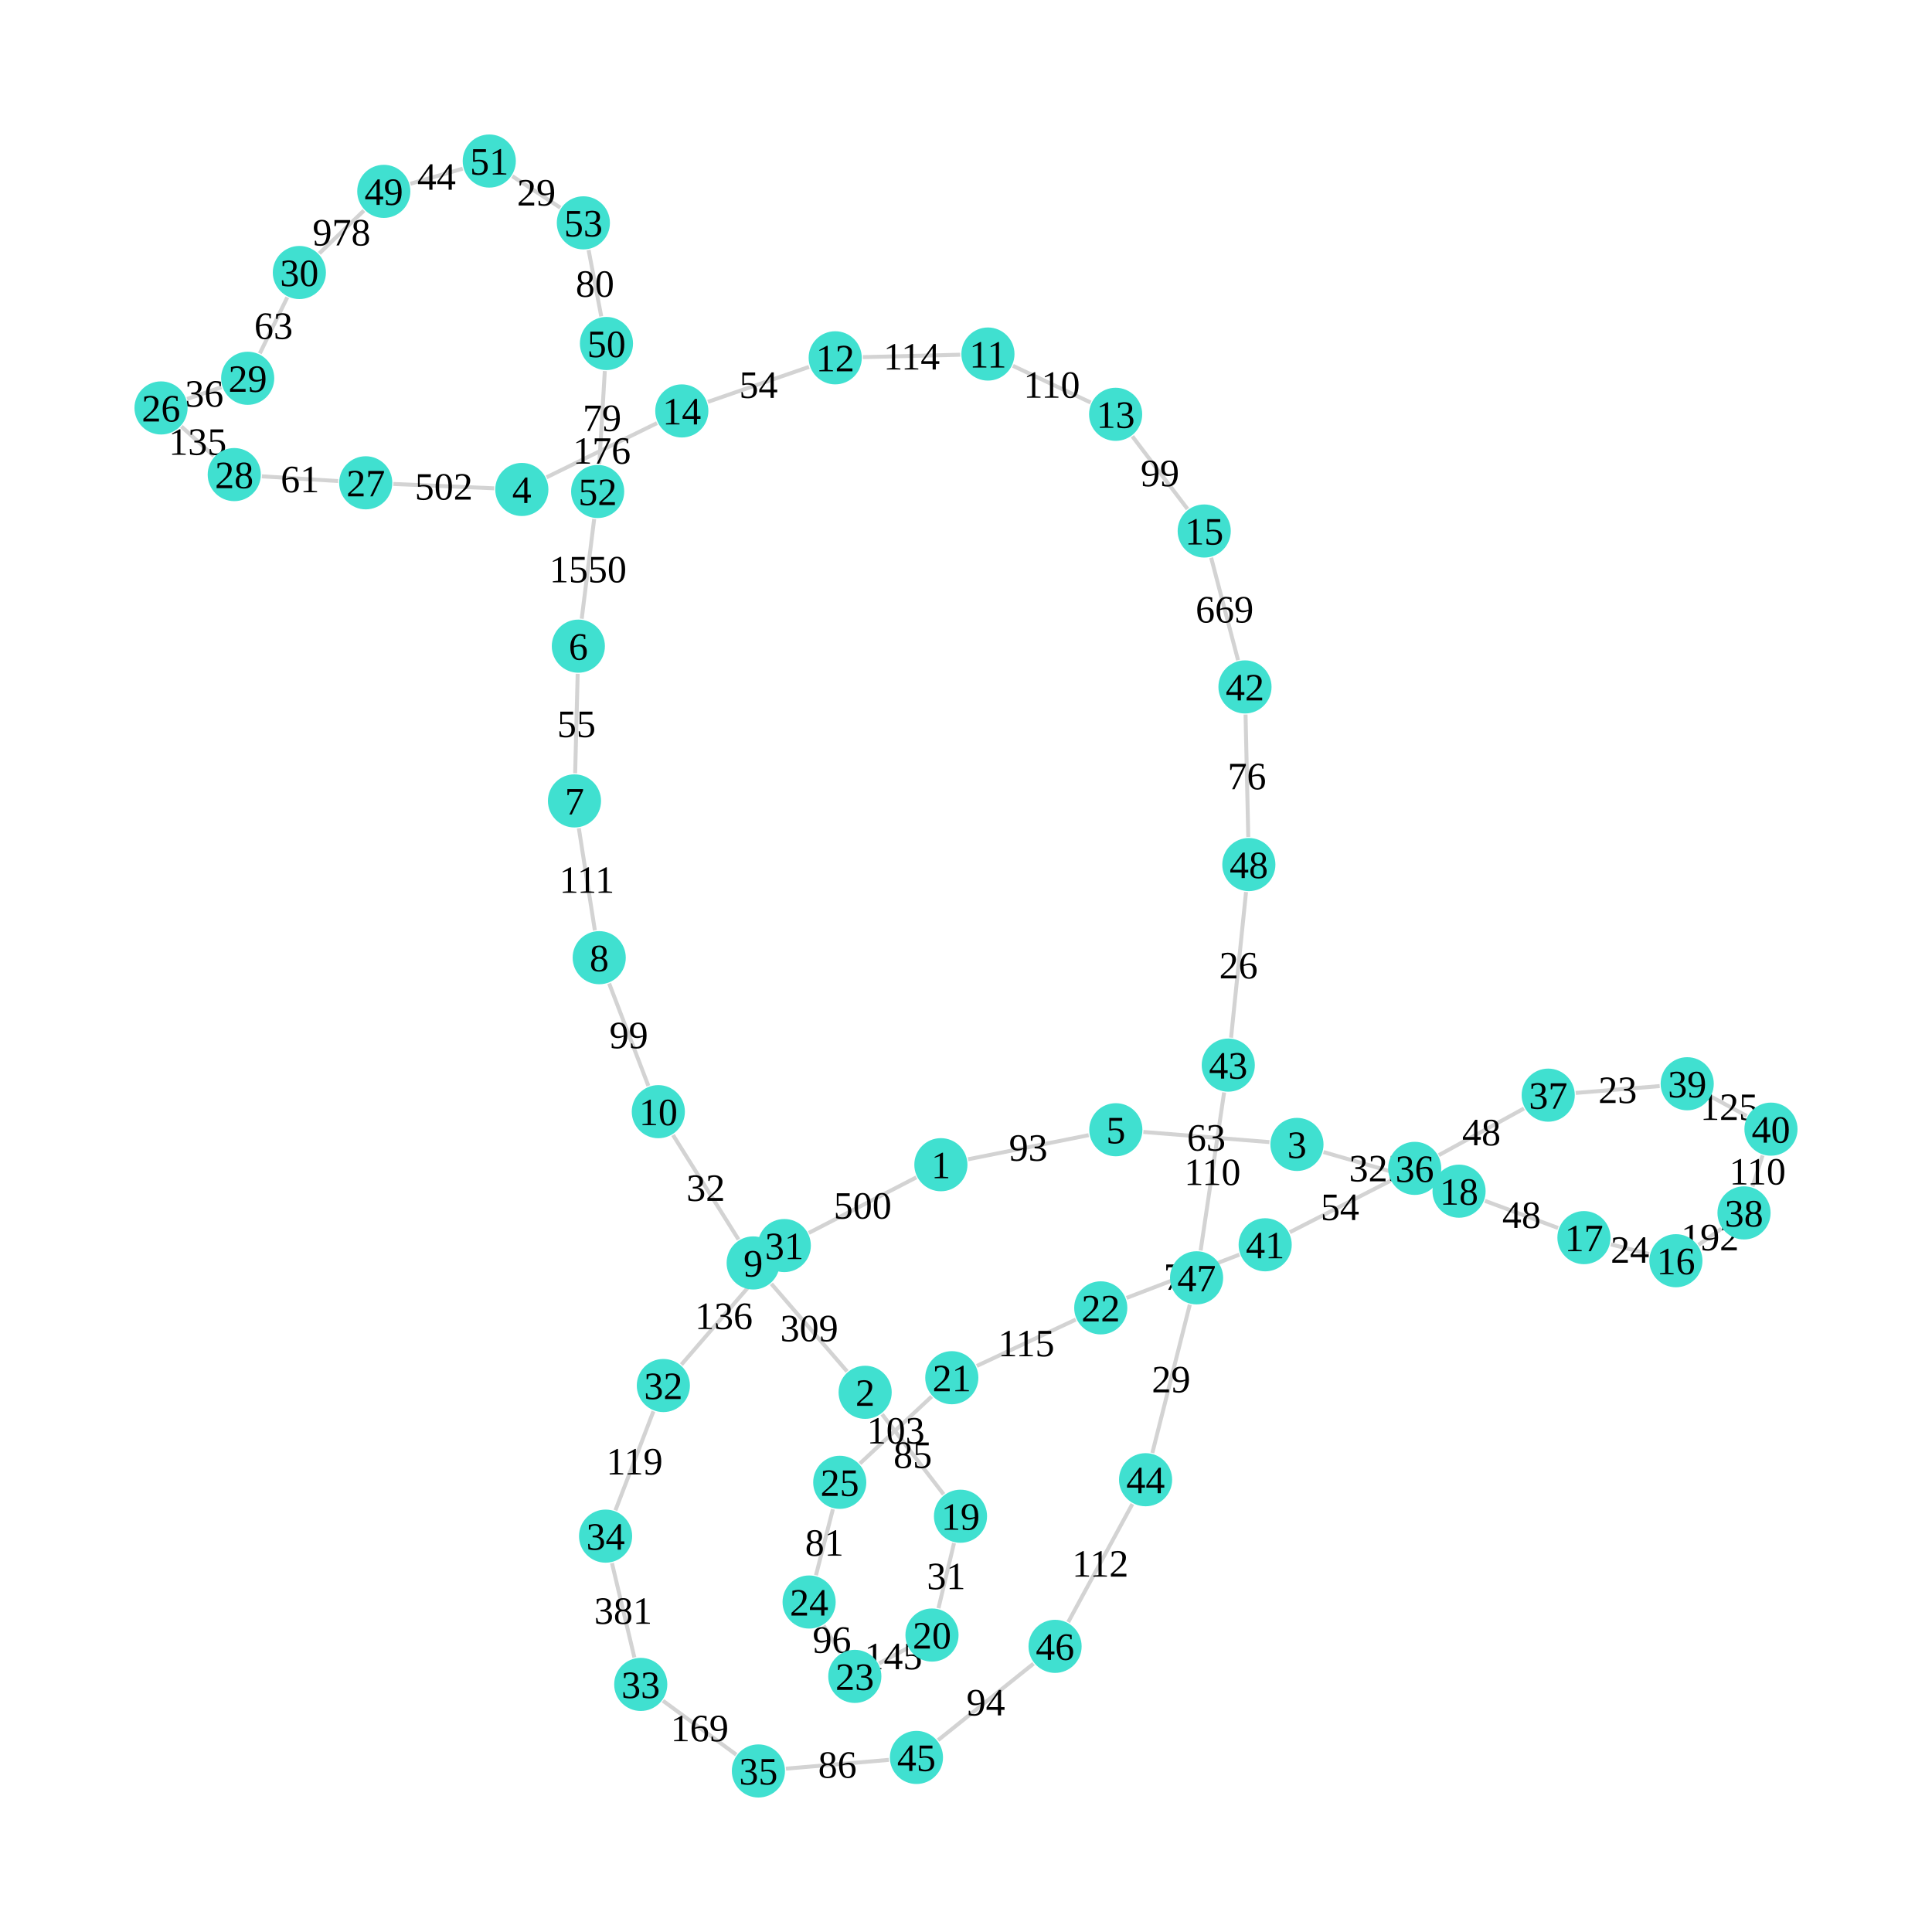
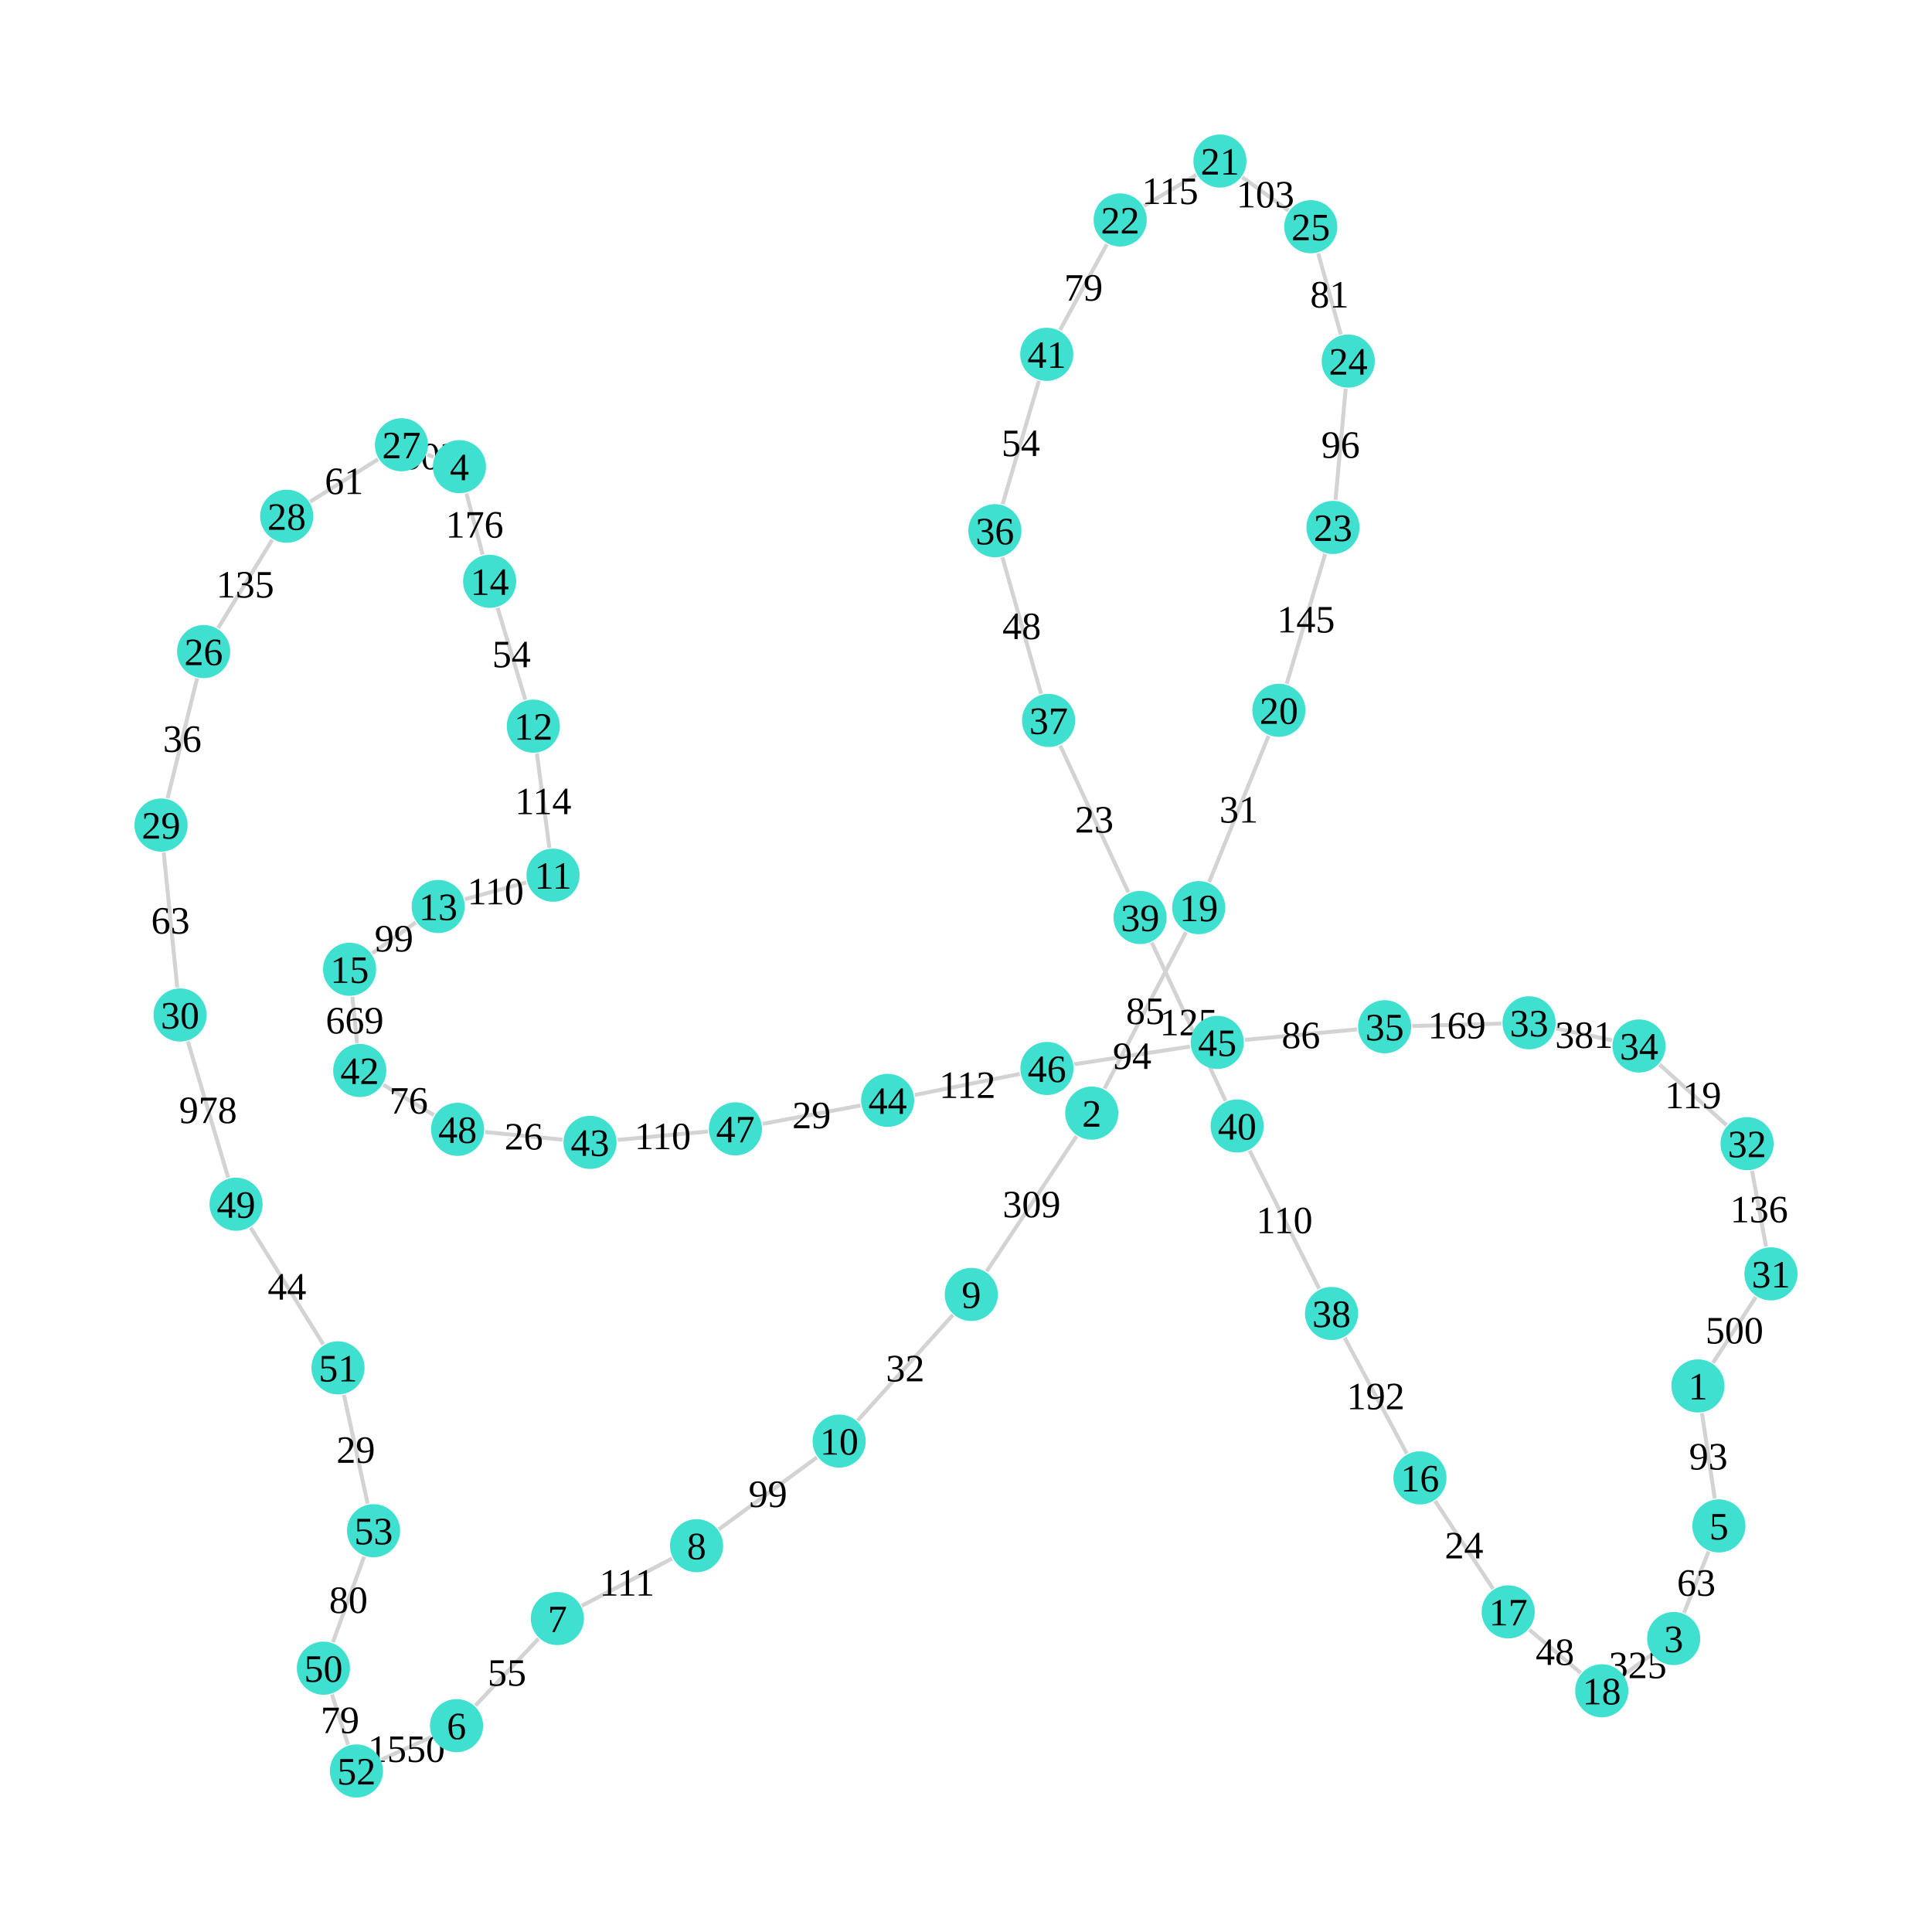
<svg xmlns="http://www.w3.org/2000/svg" xmlns:xlink="http://www.w3.org/1999/xlink" version="1.2" width="200mm" height="200mm" viewBox="0 0 200 200" stroke="none" fill="#000000" stroke-width="0.3" font-size="3.88">
-   <g stroke-width="0.41" fill="#000000" fill-opacity="0.000" stroke="#D3D3D3" id="img-430dd7cc-1">
-     <path fill="none" d="M100.21,120.01 L 112.7 117.51" />
-     <path fill="none" d="M94.86,121.88 L 83.73 127.63" />
-     <path fill="none" d="M87.69,141.97 L 79.85 132.9" />
-     <path fill="none" d="M91.31,146.4 L 97.68 154.69" />
-     <path fill="none" d="M131.41,118.23 L 118.36 117.18" />
-     <path fill="none" d="M137.01,119.26 L 148.29 122.52" />
-     <path fill="none" d="M56.58,49.41 L 68.01 43.8" />
-     <path fill="none" d="M51.16,50.55 L 40.72 50.1" />
-     <path fill="none" d="M59.8,69.75 L 59.54 80.05" />
-     <path fill="none" d="M60.22,64.05 L 61.51 53.72" />
-     <path fill="none" d="M59.92,85.74 L 61.58 96.31" />
-     <path fill="none" d="M63.06,101.81 L 67.12 112.41" />
-     <path fill="none" d="M76.45,128.31 L 69.67 117.5" />
-     <path fill="none" d="M99.41,36.72 L 89.32 36.97" />
-     <path fill="none" d="M104.86,37.87 L 112.91 41.67" />
-     <path fill="none" d="M83.75,37.98 L 73.28 41.6" />
-     <path fill="none" d="M117.22,45.17 L 122.93 52.69" />
-     <path fill="none" d="M125.38,57.74 L 128.16 68.34" />
-     <path fill="none" d="M170.71,129.81 L 166.75 128.82" />
-     <path fill="none" d="M175.83,128.87 L 178.2 127.2" />
-     <path fill="none" d="M161.29,127.12 L 153.72 124.31" />
-     <path fill="none" d="M98.76,159.74 L 97.15 166.48" />
-     <path fill="none" d="M93.96,170.61 L 91.01 172.19" />
-     <path fill="none" d="M101.12,141.4 L 111.36 136.6" />
-     <path fill="none" d="M96.44,144.57 L 89.02 151.5" />
-     <path fill="none" d="M116.62,134.36 L 128.3 129.88" />
-     <path fill="none" d="M86.99,171.1 L 85.26 168.28" />
-     <path fill="none" d="M84.47,163.07 L 86.22 156.23" />
-     <path fill="none" d="M18.78,44.15 L 22.13 47.2" />
-     <path fill="none" d="M19.37,41.3 L 22.93 40.08" />
-     <path fill="none" d="M35.01,49.8 L 27.11 49.31" />
-     <path fill="none" d="M26.9,36.58 L 29.74 30.78" />
-     <path fill="none" d="M33.06,26.23 L 37.67 21.8" />
-     <path fill="none" d="M79.32,131.1 L 70.54 141.26" />
-     <path fill="none" d="M67.64,146.1 L 63.71 156.35" />
-     <path fill="none" d="M65.67,171.58 L 63.35 161.81" />
-     <path fill="none" d="M68.63,176.06 L 76.21 181.64" />
-     <path fill="none" d="M81.36,183.09 L 92.02 182.18" />
-     <path fill="none" d="M148.95,119.58 L 157.76 114.75" />
-     <path fill="none" d="M143.9,122.25 L 133.52 127.56" />
-     <path fill="none" d="M163.12,113.14 L 171.81 112.43" />
-     <path fill="none" d="M181.42,122.83 L 182.46 119.61" />
-     <path fill="none" d="M177.18,113.55 L 180.82 115.53" />
-     <path fill="none" d="M128.94,73.97 L 129.22 86.64" />
-     <path fill="none" d="M126.72,113.09 L 124.29 129.45" />
-     <path fill="none" d="M127.44,107.42 L 128.99 92.34" />
-     <path fill="none" d="M117.22,155.7 L 110.58 167.92" />
-     <path fill="none" d="M119.29,150.41 L 123.17 135.05" />
-     <path fill="none" d="M97.11,180.14 L 106.99 172.22" />
-     <path fill="none" d="M42.48,19.02 L 47.9 17.46" />
-     <path fill="none" d="M62.61,38.41 L 62.04 48.02" />
-     <path fill="none" d="M62.24,32.75 L 60.93 25.88" />
-     <path fill="none" d="M53.04,18.24 L 58 21.5" />
-   </g>
-   <g stroke-width="0.41" stroke="#D3D3D3" id="img-430dd7cc-2">
+   <g stroke-width="0.41" fill="#000000" fill-opacity="0.000" stroke="#D3D3D3" id="img-279876f1-1">
+     <path fill="none" d="M176.19,146.3 L 177.51 155.13" />
+     <path fill="none" d="M177.33,141.08 L 181.77 134.26" />
+     <path fill="none" d="M111.44,117.62 L 102.14 131.61" />
+     <path fill="none" d="M114.34,112.69 L 122.77 96.5" />
+     <path fill="none" d="M174.33,166.96 L 176.87 160.62" />
+     <path fill="none" d="M170.95,171.3 L 168.13 173.35" />
+     <path fill="none" d="M48.29,51.08 L 49.96 57.41" />
+     <path fill="none" d="M44.89,47.3 L 44.24 47.05" />
+     <path fill="none" d="M49.22,176.56 L 55.74 169.64" />
+     <path fill="none" d="M44.65,179.82 L 39.51 182.15" />
+     <path fill="none" d="M60.23,166.23 L 69.57 161.34" />
+     <path fill="none" d="M74.41,158.32 L 84.56 150.87" />
+     <path fill="none" d="M98.64,136.12 L 88.78 147.06" />
+     <path fill="none" d="M56.87,87.76 L 55.58 78.01" />
+     <path fill="none" d="M54.48,91.35 L 48.12 93.09" />
+     <path fill="none" d="M54.38,72.43 L 51.51 62.92" />
+     <path fill="none" d="M43.03,95.49 L 38.53 98.68" />
+     <path fill="none" d="M36.48,103.19 L 36.96 107.98" />
+     <path fill="none" d="M148.56,155.38 L 154.56 164.47" />
+     <path fill="none" d="M145.63,150.47 L 139.2 138.49" />
+     <path fill="none" d="M158.32,168.71 L 163.63 173.18" />
+     <path fill="none" d="M125.17,91.31 L 131.32 76.18" />
+     <path fill="none" d="M133.2,70.79 L 137.18 57.35" />
+     <path fill="none" d="M123.83,18.12 L 118.42 21.31" />
+     <path fill="none" d="M128.61,18.35 L 133.37 21.79" />
+     <path fill="none" d="M114.59,25.28 L 109.73 34.17" />
+     <path fill="none" d="M138.25,51.75 L 139.31 40.23" />
+     <path fill="none" d="M138.8,34.63 L 136.46 26.23" />
+     <path fill="none" d="M22.58,65.01 L 28.18 55.88" />
+     <path fill="none" d="M20.4,70.23 L 17.35 82.63" />
+     <path fill="none" d="M39.13,47.55 L 32.11 51.93" />
+     <path fill="none" d="M16.95,88.25 L 18.35 102.22" />
+     <path fill="none" d="M19.45,107.81 L 23.62 121.91" />
+     <path fill="none" d="M182.82,129.05 L 181.37 121.2" />
+     <path fill="none" d="M178.73,116.47 L 171.8 110.2" />
+     <path fill="none" d="M161.09,106.47 L 166.87 107.69" />
+     <path fill="none" d="M155.43,105.96 L 146.2 106.21" />
+     <path fill="none" d="M140.49,106.56 L 128.86 107.65" />
+     <path fill="none" d="M103.77,57.69 L 107.77 71.82" />
+     <path fill="none" d="M103.79,52.19 L 107.55 39.42" />
+     <path fill="none" d="M109.75,77.17 L 116.81 92.38" />
+     <path fill="none" d="M136.56,133.41 L 129.36 119.11" />
+     <path fill="none" d="M119.23,97.57 L 126.87 113.96" />
+     <path fill="none" d="M39.69,112.3 L 44.92 115.44" />
+     <path fill="none" d="M63.93,118 L 73.28 117.13" />
+     <path fill="none" d="M58.23,117.98 L 50.22 117.19" />
+     <path fill="none" d="M94.7,113.35 L 105.57 111.17" />
+     <path fill="none" d="M89.08,114.44 L 78.94 116.34" />
+     <path fill="none" d="M123.18,108.34 L 111.21 110.17" />
+     <path fill="none" d="M25.95,127.09 L 33.47 139.17" />
+     <path fill="none" d="M34.36,175.41 L 36.03 180.61" />
+     <path fill="none" d="M34.46,170 L 37.69 161.15" />
+     <path fill="none" d="M35.6,144.39 L 38.06 155.66" />
+   </g>
+   <g stroke-width="0.41" stroke="#D3D3D3" id="img-279876f1-2">
</g>
-   <g font-size="4" stroke="#000000" stroke-opacity="0.000" fill="#000000" id="img-430dd7cc-3">
-     <text x="106.45" y="118.76" text-anchor="middle" dy="0.35em">93</text>
-     <text x="89.3" y="124.75" text-anchor="middle" dy="0.35em">500</text>
-     <text x="83.77" y="137.44" text-anchor="middle" dy="0.35em">309</text>
-     <text x="94.49" y="150.55" text-anchor="middle" dy="0.35em">85</text>
-     <text x="124.88" y="117.71" text-anchor="middle" dy="0.35em">63</text>
-     <text x="142.65" y="120.89" text-anchor="middle" dy="0.35em">325</text>
-     <text x="62.3" y="46.6" text-anchor="middle" dy="0.35em">176</text>
-     <text x="45.94" y="50.32" text-anchor="middle" dy="0.35em">502</text>
-     <text x="59.67" y="74.9" text-anchor="middle" dy="0.35em">55</text>
-     <text x="60.87" y="58.88" text-anchor="middle" dy="0.35em">1550</text>
-     <text x="60.75" y="91.02" text-anchor="middle" dy="0.35em">111</text>
-     <text x="65.09" y="107.11" text-anchor="middle" dy="0.35em">99</text>
-     <text x="73.06" y="122.91" text-anchor="middle" dy="0.35em">32</text>
-     <text x="94.37" y="36.85" text-anchor="middle" dy="0.35em">114</text>
-     <text x="108.88" y="39.77" text-anchor="middle" dy="0.35em">110</text>
-     <text x="78.52" y="39.79" text-anchor="middle" dy="0.35em">54</text>
-     <text x="120.08" y="48.93" text-anchor="middle" dy="0.35em">99</text>
-     <text x="126.77" y="63.04" text-anchor="middle" dy="0.35em">669</text>
-     <text x="168.73" y="129.32" text-anchor="middle" dy="0.35em">24</text>
-     <text x="177.01" y="128.03" text-anchor="middle" dy="0.35em">192</text>
-     <text x="157.51" y="125.72" text-anchor="middle" dy="0.35em">48</text>
-     <text x="97.95" y="163.11" text-anchor="middle" dy="0.35em">31</text>
-     <text x="92.48" y="171.4" text-anchor="middle" dy="0.35em">145</text>
-     <text x="106.24" y="139" text-anchor="middle" dy="0.35em">115</text>
-     <text x="92.73" y="148.03" text-anchor="middle" dy="0.35em">103</text>
-     <text x="122.46" y="132.12" text-anchor="middle" dy="0.35em">79</text>
-     <text x="86.12" y="169.69" text-anchor="middle" dy="0.35em">96</text>
-     <text x="85.34" y="159.65" text-anchor="middle" dy="0.35em">81</text>
-     <text x="20.46" y="45.68" text-anchor="middle" dy="0.35em">135</text>
-     <text x="21.15" y="40.69" text-anchor="middle" dy="0.35em">36</text>
-     <text x="31.06" y="49.55" text-anchor="middle" dy="0.35em">61</text>
-     <text x="28.32" y="33.68" text-anchor="middle" dy="0.35em">63</text>
-     <text x="35.36" y="24.01" text-anchor="middle" dy="0.35em">978</text>
-     <text x="74.93" y="136.18" text-anchor="middle" dy="0.35em">136</text>
-     <text x="65.68" y="151.23" text-anchor="middle" dy="0.35em">119</text>
-     <text x="64.51" y="166.69" text-anchor="middle" dy="0.35em">381</text>
-     <text x="72.42" y="178.85" text-anchor="middle" dy="0.35em">169</text>
-     <text x="86.69" y="182.63" text-anchor="middle" dy="0.35em">86</text>
-     <text x="153.36" y="117.16" text-anchor="middle" dy="0.35em">48</text>
-     <text x="138.71" y="124.9" text-anchor="middle" dy="0.35em">54</text>
-     <text x="167.46" y="112.78" text-anchor="middle" dy="0.35em">23</text>
-     <text x="181.94" y="121.22" text-anchor="middle" dy="0.35em">110</text>
-     <text x="179" y="114.54" text-anchor="middle" dy="0.35em">125</text>
-     <text x="129.08" y="80.3" text-anchor="middle" dy="0.35em">76</text>
-     <text x="125.51" y="121.27" text-anchor="middle" dy="0.35em">110</text>
-     <text x="128.21" y="99.88" text-anchor="middle" dy="0.35em">26</text>
-     <text x="113.9" y="161.81" text-anchor="middle" dy="0.35em">112</text>
-     <text x="121.23" y="142.73" text-anchor="middle" dy="0.35em">29</text>
-     <text x="102.05" y="176.18" text-anchor="middle" dy="0.35em">94</text>
-     <text x="45.19" y="18.24" text-anchor="middle" dy="0.35em">44</text>
-     <text x="62.32" y="43.22" text-anchor="middle" dy="0.35em">79</text>
-     <text x="61.59" y="29.32" text-anchor="middle" dy="0.35em">80</text>
-     <text x="55.52" y="19.87" text-anchor="middle" dy="0.35em">29</text>
-   </g>
-   <g stroke-width="0" stroke="#000000" stroke-opacity="0.000" fill="#40E0D0" id="img-430dd7cc-4">
-     <use xlink:href="#img-430dd7cc-5" x="97.4" y="120.57" />
-     <use xlink:href="#img-430dd7cc-5" x="89.56" y="144.13" />
-     <use xlink:href="#img-430dd7cc-5" x="134.26" y="118.47" />
-     <use xlink:href="#img-430dd7cc-5" x="54.02" y="50.67" />
-     <use xlink:href="#img-430dd7cc-5" x="115.51" y="116.95" />
-     <use xlink:href="#img-430dd7cc-5" x="59.87" y="66.89" />
-     <use xlink:href="#img-430dd7cc-5" x="59.47" y="82.91" />
-     <use xlink:href="#img-430dd7cc-5" x="62.03" y="99.14" />
-     <use xlink:href="#img-430dd7cc-5" x="77.97" y="130.74" />
-     <use xlink:href="#img-430dd7cc-5" x="68.15" y="115.08" />
-     <use xlink:href="#img-430dd7cc-5" x="102.27" y="36.65" />
-     <use xlink:href="#img-430dd7cc-5" x="86.46" y="37.04" />
-     <use xlink:href="#img-430dd7cc-5" x="115.49" y="42.89" />
-     <use xlink:href="#img-430dd7cc-5" x="70.58" y="42.54" />
-     <use xlink:href="#img-430dd7cc-5" x="124.66" y="54.97" />
-     <use xlink:href="#img-430dd7cc-5" x="173.49" y="130.51" />
-     <use xlink:href="#img-430dd7cc-5" x="163.97" y="128.12" />
-     <use xlink:href="#img-430dd7cc-5" x="151.04" y="123.31" />
-     <use xlink:href="#img-430dd7cc-5" x="99.43" y="156.96" />
-     <use xlink:href="#img-430dd7cc-5" x="96.48" y="169.26" />
-     <use xlink:href="#img-430dd7cc-5" x="98.53" y="142.62" />
-     <use xlink:href="#img-430dd7cc-5" x="113.95" y="135.39" />
-     <use xlink:href="#img-430dd7cc-5" x="88.49" y="173.54" />
-     <use xlink:href="#img-430dd7cc-5" x="83.76" y="165.84" />
-     <use xlink:href="#img-430dd7cc-5" x="86.93" y="153.45" />
-     <use xlink:href="#img-430dd7cc-5" x="16.67" y="42.23" />
-     <use xlink:href="#img-430dd7cc-5" x="37.86" y="49.98" />
-     <use xlink:href="#img-430dd7cc-5" x="24.25" y="49.13" />
-     <use xlink:href="#img-430dd7cc-5" x="25.64" y="39.16" />
-     <use xlink:href="#img-430dd7cc-5" x="30.99" y="28.21" />
-     <use xlink:href="#img-430dd7cc-5" x="81.19" y="128.94" />
-     <use xlink:href="#img-430dd7cc-5" x="68.67" y="143.43" />
-     <use xlink:href="#img-430dd7cc-5" x="66.33" y="174.37" />
-     <use xlink:href="#img-430dd7cc-5" x="62.69" y="159.02" />
-     <use xlink:href="#img-430dd7cc-5" x="78.51" y="183.33" />
-     <use xlink:href="#img-430dd7cc-5" x="146.45" y="120.95" />
-     <use xlink:href="#img-430dd7cc-5" x="160.27" y="113.37" />
-     <use xlink:href="#img-430dd7cc-5" x="180.54" y="125.56" />
-     <use xlink:href="#img-430dd7cc-5" x="174.66" y="112.19" />
-     <use xlink:href="#img-430dd7cc-5" x="183.33" y="116.89" />
-     <use xlink:href="#img-430dd7cc-5" x="130.97" y="128.86" />
-     <use xlink:href="#img-430dd7cc-5" x="128.88" y="71.11" />
-     <use xlink:href="#img-430dd7cc-5" x="127.15" y="110.26" />
-     <use xlink:href="#img-430dd7cc-5" x="118.59" y="153.18" />
-     <use xlink:href="#img-430dd7cc-5" x="94.87" y="181.93" />
-     <use xlink:href="#img-430dd7cc-5" x="109.22" y="170.43" />
-     <use xlink:href="#img-430dd7cc-5" x="123.87" y="132.28" />
-     <use xlink:href="#img-430dd7cc-5" x="129.28" y="89.5" />
-     <use xlink:href="#img-430dd7cc-5" x="39.73" y="19.81" />
-     <use xlink:href="#img-430dd7cc-5" x="62.78" y="35.56" />
-     <use xlink:href="#img-430dd7cc-5" x="50.65" y="16.67" />
-     <use xlink:href="#img-430dd7cc-5" x="61.87" y="50.88" />
-     <use xlink:href="#img-430dd7cc-5" x="60.39" y="23.07" />
-   </g>
-   <g font-size="4" stroke="#000000" stroke-opacity="0.000" fill="#000000" id="img-430dd7cc-6">
-     <text x="97.4" y="120.57" text-anchor="middle" dy="0.35em">1</text>
-     <text x="89.56" y="144.13" text-anchor="middle" dy="0.35em">2</text>
-     <text x="134.26" y="118.47" text-anchor="middle" dy="0.35em">3</text>
-     <text x="54.02" y="50.67" text-anchor="middle" dy="0.35em">4</text>
-     <text x="115.51" y="116.95" text-anchor="middle" dy="0.35em">5</text>
-     <text x="59.87" y="66.89" text-anchor="middle" dy="0.35em">6</text>
-     <text x="59.47" y="82.91" text-anchor="middle" dy="0.35em">7</text>
-     <text x="62.03" y="99.14" text-anchor="middle" dy="0.35em">8</text>
-     <text x="77.97" y="130.74" text-anchor="middle" dy="0.35em">9</text>
-     <text x="68.15" y="115.08" text-anchor="middle" dy="0.35em">10</text>
-     <text x="102.27" y="36.65" text-anchor="middle" dy="0.35em">11</text>
-     <text x="86.46" y="37.04" text-anchor="middle" dy="0.35em">12</text>
-     <text x="115.49" y="42.89" text-anchor="middle" dy="0.35em">13</text>
-     <text x="70.58" y="42.54" text-anchor="middle" dy="0.35em">14</text>
-     <text x="124.66" y="54.97" text-anchor="middle" dy="0.35em">15</text>
-     <text x="173.49" y="130.51" text-anchor="middle" dy="0.35em">16</text>
-     <text x="163.97" y="128.12" text-anchor="middle" dy="0.35em">17</text>
-     <text x="151.04" y="123.31" text-anchor="middle" dy="0.35em">18</text>
-     <text x="99.43" y="156.96" text-anchor="middle" dy="0.35em">19</text>
-     <text x="96.48" y="169.26" text-anchor="middle" dy="0.35em">20</text>
-     <text x="98.53" y="142.62" text-anchor="middle" dy="0.35em">21</text>
-     <text x="113.95" y="135.39" text-anchor="middle" dy="0.35em">22</text>
-     <text x="88.49" y="173.54" text-anchor="middle" dy="0.35em">23</text>
-     <text x="83.76" y="165.84" text-anchor="middle" dy="0.35em">24</text>
-     <text x="86.93" y="153.45" text-anchor="middle" dy="0.35em">25</text>
-     <text x="16.67" y="42.23" text-anchor="middle" dy="0.35em">26</text>
-     <text x="37.86" y="49.98" text-anchor="middle" dy="0.35em">27</text>
-     <text x="24.25" y="49.13" text-anchor="middle" dy="0.35em">28</text>
-     <text x="25.64" y="39.16" text-anchor="middle" dy="0.35em">29</text>
-     <text x="30.99" y="28.21" text-anchor="middle" dy="0.35em">30</text>
-     <text x="81.19" y="128.94" text-anchor="middle" dy="0.35em">31</text>
-     <text x="68.67" y="143.43" text-anchor="middle" dy="0.35em">32</text>
-     <text x="66.33" y="174.37" text-anchor="middle" dy="0.35em">33</text>
-     <text x="62.69" y="159.02" text-anchor="middle" dy="0.35em">34</text>
-     <text x="78.51" y="183.33" text-anchor="middle" dy="0.35em">35</text>
-     <text x="146.45" y="120.95" text-anchor="middle" dy="0.35em">36</text>
-     <text x="160.27" y="113.37" text-anchor="middle" dy="0.35em">37</text>
-     <text x="180.54" y="125.56" text-anchor="middle" dy="0.35em">38</text>
-     <text x="174.66" y="112.19" text-anchor="middle" dy="0.35em">39</text>
-     <text x="183.33" y="116.89" text-anchor="middle" dy="0.35em">40</text>
-     <text x="130.97" y="128.86" text-anchor="middle" dy="0.35em">41</text>
-     <text x="128.88" y="71.11" text-anchor="middle" dy="0.35em">42</text>
-     <text x="127.15" y="110.26" text-anchor="middle" dy="0.35em">43</text>
-     <text x="118.59" y="153.18" text-anchor="middle" dy="0.35em">44</text>
-     <text x="94.87" y="181.93" text-anchor="middle" dy="0.35em">45</text>
-     <text x="109.22" y="170.43" text-anchor="middle" dy="0.35em">46</text>
-     <text x="123.87" y="132.28" text-anchor="middle" dy="0.35em">47</text>
-     <text x="129.28" y="89.5" text-anchor="middle" dy="0.35em">48</text>
-     <text x="39.73" y="19.81" text-anchor="middle" dy="0.35em">49</text>
-     <text x="62.78" y="35.56" text-anchor="middle" dy="0.35em">50</text>
-     <text x="50.65" y="16.67" text-anchor="middle" dy="0.35em">51</text>
-     <text x="61.87" y="50.88" text-anchor="middle" dy="0.35em">52</text>
-     <text x="60.39" y="23.07" text-anchor="middle" dy="0.35em">53</text>
+   <g font-size="4" stroke="#000000" stroke-opacity="0.000" fill="#000000" id="img-279876f1-3">
+     <text x="176.85" y="150.72" text-anchor="middle" dy="0.35em">93</text>
+     <text x="179.55" y="137.67" text-anchor="middle" dy="0.35em">500</text>
+     <text x="106.79" y="124.61" text-anchor="middle" dy="0.35em">309</text>
+     <text x="118.56" y="104.6" text-anchor="middle" dy="0.35em">85</text>
+     <text x="175.6" y="163.79" text-anchor="middle" dy="0.35em">63</text>
+     <text x="169.54" y="172.32" text-anchor="middle" dy="0.35em">325</text>
+     <text x="49.13" y="54.25" text-anchor="middle" dy="0.35em">176</text>
+     <text x="44.56" y="47.18" text-anchor="middle" dy="0.35em">502</text>
+     <text x="52.48" y="173.1" text-anchor="middle" dy="0.35em">55</text>
+     <text x="42.08" y="180.99" text-anchor="middle" dy="0.35em">1550</text>
+     <text x="64.9" y="163.78" text-anchor="middle" dy="0.35em">111</text>
+     <text x="79.49" y="154.6" text-anchor="middle" dy="0.35em">99</text>
+     <text x="93.71" y="141.59" text-anchor="middle" dy="0.35em">32</text>
+     <text x="56.23" y="82.88" text-anchor="middle" dy="0.35em">114</text>
+     <text x="51.3" y="92.22" text-anchor="middle" dy="0.35em">110</text>
+     <text x="52.95" y="67.67" text-anchor="middle" dy="0.35em">54</text>
+     <text x="40.78" y="97.09" text-anchor="middle" dy="0.35em">99</text>
+     <text x="36.72" y="105.58" text-anchor="middle" dy="0.35em">669</text>
+     <text x="151.56" y="159.92" text-anchor="middle" dy="0.35em">24</text>
+     <text x="142.41" y="144.48" text-anchor="middle" dy="0.35em">192</text>
+     <text x="160.97" y="170.95" text-anchor="middle" dy="0.35em">48</text>
+     <text x="128.24" y="83.75" text-anchor="middle" dy="0.35em">31</text>
+     <text x="135.19" y="64.07" text-anchor="middle" dy="0.35em">145</text>
+     <text x="121.13" y="19.72" text-anchor="middle" dy="0.35em">115</text>
+     <text x="130.99" y="20.07" text-anchor="middle" dy="0.35em">103</text>
+     <text x="112.16" y="29.72" text-anchor="middle" dy="0.35em">79</text>
+     <text x="138.78" y="45.99" text-anchor="middle" dy="0.35em">96</text>
+     <text x="137.63" y="30.43" text-anchor="middle" dy="0.35em">81</text>
+     <text x="25.38" y="60.45" text-anchor="middle" dy="0.35em">135</text>
+     <text x="18.87" y="76.43" text-anchor="middle" dy="0.35em">36</text>
+     <text x="35.62" y="49.74" text-anchor="middle" dy="0.35em">61</text>
+     <text x="17.65" y="95.24" text-anchor="middle" dy="0.35em">63</text>
+     <text x="21.54" y="114.86" text-anchor="middle" dy="0.35em">978</text>
+     <text x="182.1" y="125.13" text-anchor="middle" dy="0.35em">136</text>
+     <text x="175.26" y="113.33" text-anchor="middle" dy="0.35em">119</text>
+     <text x="163.98" y="107.08" text-anchor="middle" dy="0.35em">381</text>
+     <text x="150.81" y="106.09" text-anchor="middle" dy="0.35em">169</text>
+     <text x="134.67" y="107.1" text-anchor="middle" dy="0.35em">86</text>
+     <text x="105.77" y="64.76" text-anchor="middle" dy="0.35em">48</text>
+     <text x="105.67" y="45.81" text-anchor="middle" dy="0.35em">54</text>
+     <text x="113.28" y="84.78" text-anchor="middle" dy="0.35em">23</text>
+     <text x="132.96" y="126.26" text-anchor="middle" dy="0.35em">110</text>
+     <text x="123.05" y="105.77" text-anchor="middle" dy="0.35em">125</text>
+     <text x="42.31" y="113.87" text-anchor="middle" dy="0.35em">76</text>
+     <text x="68.6" y="117.56" text-anchor="middle" dy="0.35em">110</text>
+     <text x="54.22" y="117.59" text-anchor="middle" dy="0.35em">26</text>
+     <text x="100.14" y="112.26" text-anchor="middle" dy="0.35em">112</text>
+     <text x="84.01" y="115.39" text-anchor="middle" dy="0.35em">29</text>
+     <text x="117.2" y="109.26" text-anchor="middle" dy="0.35em">94</text>
+     <text x="29.71" y="133.13" text-anchor="middle" dy="0.35em">44</text>
+     <text x="35.19" y="178.01" text-anchor="middle" dy="0.35em">79</text>
+     <text x="36.07" y="165.57" text-anchor="middle" dy="0.35em">80</text>
+     <text x="36.83" y="150.03" text-anchor="middle" dy="0.35em">29</text>
+   </g>
+   <g stroke-width="0" stroke="#000000" stroke-opacity="0.000" fill="#40E0D0" id="img-279876f1-4">
+     <use xlink:href="#img-279876f1-5" x="175.77" y="143.47" />
+     <use xlink:href="#img-279876f1-5" x="113.02" y="115.23" />
+     <use xlink:href="#img-279876f1-5" x="173.26" y="169.62" />
+     <use xlink:href="#img-279876f1-5" x="47.56" y="48.31" />
+     <use xlink:href="#img-279876f1-5" x="177.94" y="157.96" />
+     <use xlink:href="#img-279876f1-5" x="47.26" y="178.64" />
+     <use xlink:href="#img-279876f1-5" x="57.7" y="167.55" />
+     <use xlink:href="#img-279876f1-5" x="72.11" y="160.01" />
+     <use xlink:href="#img-279876f1-5" x="100.55" y="134" />
+     <use xlink:href="#img-279876f1-5" x="86.87" y="149.18" />
+     <use xlink:href="#img-279876f1-5" x="57.25" y="90.6" />
+     <use xlink:href="#img-279876f1-5" x="55.21" y="75.17" />
+     <use xlink:href="#img-279876f1-5" x="45.36" y="93.84" />
+     <use xlink:href="#img-279876f1-5" x="50.69" y="60.18" />
+     <use xlink:href="#img-279876f1-5" x="36.19" y="100.34" />
+     <use xlink:href="#img-279876f1-5" x="146.99" y="152.99" />
+     <use xlink:href="#img-279876f1-5" x="156.13" y="166.86" />
+     <use xlink:href="#img-279876f1-5" x="165.81" y="175.03" />
+     <use xlink:href="#img-279876f1-5" x="124.09" y="93.96" />
+     <use xlink:href="#img-279876f1-5" x="132.39" y="73.53" />
+     <use xlink:href="#img-279876f1-5" x="126.29" y="16.67" />
+     <use xlink:href="#img-279876f1-5" x="115.96" y="22.77" />
+     <use xlink:href="#img-279876f1-5" x="137.99" y="54.6" />
+     <use xlink:href="#img-279876f1-5" x="139.57" y="37.38" />
+     <use xlink:href="#img-279876f1-5" x="135.69" y="23.47" />
+     <use xlink:href="#img-279876f1-5" x="21.08" y="67.45" />
+     <use xlink:href="#img-279876f1-5" x="41.56" y="46.04" />
+     <use xlink:href="#img-279876f1-5" x="29.68" y="53.44" />
+     <use xlink:href="#img-279876f1-5" x="16.67" y="85.41" />
+     <use xlink:href="#img-279876f1-5" x="18.64" y="105.07" />
+     <use xlink:href="#img-279876f1-5" x="183.33" y="131.87" />
+     <use xlink:href="#img-279876f1-5" x="180.86" y="118.39" />
+     <use xlink:href="#img-279876f1-5" x="158.29" y="105.88" />
+     <use xlink:href="#img-279876f1-5" x="169.67" y="108.28" />
+     <use xlink:href="#img-279876f1-5" x="143.34" y="106.29" />
+     <use xlink:href="#img-279876f1-5" x="102.99" y="54.94" />
+     <use xlink:href="#img-279876f1-5" x="108.55" y="74.58" />
+     <use xlink:href="#img-279876f1-5" x="137.84" y="135.97" />
+     <use xlink:href="#img-279876f1-5" x="118.02" y="94.98" />
+     <use xlink:href="#img-279876f1-5" x="128.07" y="116.56" />
+     <use xlink:href="#img-279876f1-5" x="108.36" y="36.68" />
+     <use xlink:href="#img-279876f1-5" x="37.24" y="110.82" />
+     <use xlink:href="#img-279876f1-5" x="61.08" y="118.26" />
+     <use xlink:href="#img-279876f1-5" x="91.89" y="113.91" />
+     <use xlink:href="#img-279876f1-5" x="126.01" y="107.91" />
+     <use xlink:href="#img-279876f1-5" x="108.38" y="110.61" />
+     <use xlink:href="#img-279876f1-5" x="76.13" y="116.86" />
+     <use xlink:href="#img-279876f1-5" x="47.37" y="116.91" />
+     <use xlink:href="#img-279876f1-5" x="24.44" y="124.66" />
+     <use xlink:href="#img-279876f1-5" x="33.48" y="172.69" />
+     <use xlink:href="#img-279876f1-5" x="34.99" y="141.6" />
+     <use xlink:href="#img-279876f1-5" x="36.9" y="183.33" />
+     <use xlink:href="#img-279876f1-5" x="38.67" y="158.46" />
+   </g>
+   <g font-size="4" stroke="#000000" stroke-opacity="0.000" fill="#000000" id="img-279876f1-6">
+     <text x="175.77" y="143.47" text-anchor="middle" dy="0.35em">1</text>
+     <text x="113.02" y="115.23" text-anchor="middle" dy="0.35em">2</text>
+     <text x="173.26" y="169.62" text-anchor="middle" dy="0.35em">3</text>
+     <text x="47.56" y="48.31" text-anchor="middle" dy="0.35em">4</text>
+     <text x="177.94" y="157.96" text-anchor="middle" dy="0.35em">5</text>
+     <text x="47.26" y="178.64" text-anchor="middle" dy="0.35em">6</text>
+     <text x="57.7" y="167.55" text-anchor="middle" dy="0.35em">7</text>
+     <text x="72.11" y="160.01" text-anchor="middle" dy="0.35em">8</text>
+     <text x="100.55" y="134" text-anchor="middle" dy="0.35em">9</text>
+     <text x="86.87" y="149.18" text-anchor="middle" dy="0.35em">10</text>
+     <text x="57.25" y="90.6" text-anchor="middle" dy="0.35em">11</text>
+     <text x="55.21" y="75.17" text-anchor="middle" dy="0.35em">12</text>
+     <text x="45.36" y="93.84" text-anchor="middle" dy="0.35em">13</text>
+     <text x="50.69" y="60.18" text-anchor="middle" dy="0.35em">14</text>
+     <text x="36.19" y="100.34" text-anchor="middle" dy="0.35em">15</text>
+     <text x="146.99" y="152.99" text-anchor="middle" dy="0.35em">16</text>
+     <text x="156.13" y="166.86" text-anchor="middle" dy="0.35em">17</text>
+     <text x="165.81" y="175.03" text-anchor="middle" dy="0.35em">18</text>
+     <text x="124.09" y="93.96" text-anchor="middle" dy="0.35em">19</text>
+     <text x="132.39" y="73.53" text-anchor="middle" dy="0.35em">20</text>
+     <text x="126.29" y="16.67" text-anchor="middle" dy="0.35em">21</text>
+     <text x="115.96" y="22.77" text-anchor="middle" dy="0.35em">22</text>
+     <text x="137.99" y="54.6" text-anchor="middle" dy="0.35em">23</text>
+     <text x="139.57" y="37.38" text-anchor="middle" dy="0.35em">24</text>
+     <text x="135.69" y="23.47" text-anchor="middle" dy="0.35em">25</text>
+     <text x="21.08" y="67.45" text-anchor="middle" dy="0.35em">26</text>
+     <text x="41.56" y="46.04" text-anchor="middle" dy="0.35em">27</text>
+     <text x="29.68" y="53.44" text-anchor="middle" dy="0.35em">28</text>
+     <text x="16.67" y="85.41" text-anchor="middle" dy="0.35em">29</text>
+     <text x="18.64" y="105.07" text-anchor="middle" dy="0.35em">30</text>
+     <text x="183.33" y="131.87" text-anchor="middle" dy="0.35em">31</text>
+     <text x="180.86" y="118.39" text-anchor="middle" dy="0.35em">32</text>
+     <text x="158.29" y="105.88" text-anchor="middle" dy="0.35em">33</text>
+     <text x="169.67" y="108.28" text-anchor="middle" dy="0.35em">34</text>
+     <text x="143.34" y="106.29" text-anchor="middle" dy="0.35em">35</text>
+     <text x="102.99" y="54.94" text-anchor="middle" dy="0.35em">36</text>
+     <text x="108.55" y="74.58" text-anchor="middle" dy="0.35em">37</text>
+     <text x="137.84" y="135.97" text-anchor="middle" dy="0.35em">38</text>
+     <text x="118.02" y="94.98" text-anchor="middle" dy="0.35em">39</text>
+     <text x="128.07" y="116.56" text-anchor="middle" dy="0.35em">40</text>
+     <text x="108.36" y="36.68" text-anchor="middle" dy="0.35em">41</text>
+     <text x="37.24" y="110.82" text-anchor="middle" dy="0.35em">42</text>
+     <text x="61.08" y="118.26" text-anchor="middle" dy="0.35em">43</text>
+     <text x="91.89" y="113.91" text-anchor="middle" dy="0.35em">44</text>
+     <text x="126.01" y="107.91" text-anchor="middle" dy="0.35em">45</text>
+     <text x="108.38" y="110.61" text-anchor="middle" dy="0.35em">46</text>
+     <text x="76.13" y="116.86" text-anchor="middle" dy="0.35em">47</text>
+     <text x="47.37" y="116.91" text-anchor="middle" dy="0.35em">48</text>
+     <text x="24.44" y="124.66" text-anchor="middle" dy="0.35em">49</text>
+     <text x="33.48" y="172.69" text-anchor="middle" dy="0.35em">50</text>
+     <text x="34.99" y="141.6" text-anchor="middle" dy="0.35em">51</text>
+     <text x="36.9" y="183.33" text-anchor="middle" dy="0.35em">52</text>
+     <text x="38.67" y="158.46" text-anchor="middle" dy="0.35em">53</text>
  </g>
  <defs>
-     <g id="img-430dd7cc-5">
+     <g id="img-279876f1-5">
      <circle cx="0" cy="0" r="2.75" />
    </g>
  </defs>
</svg>
